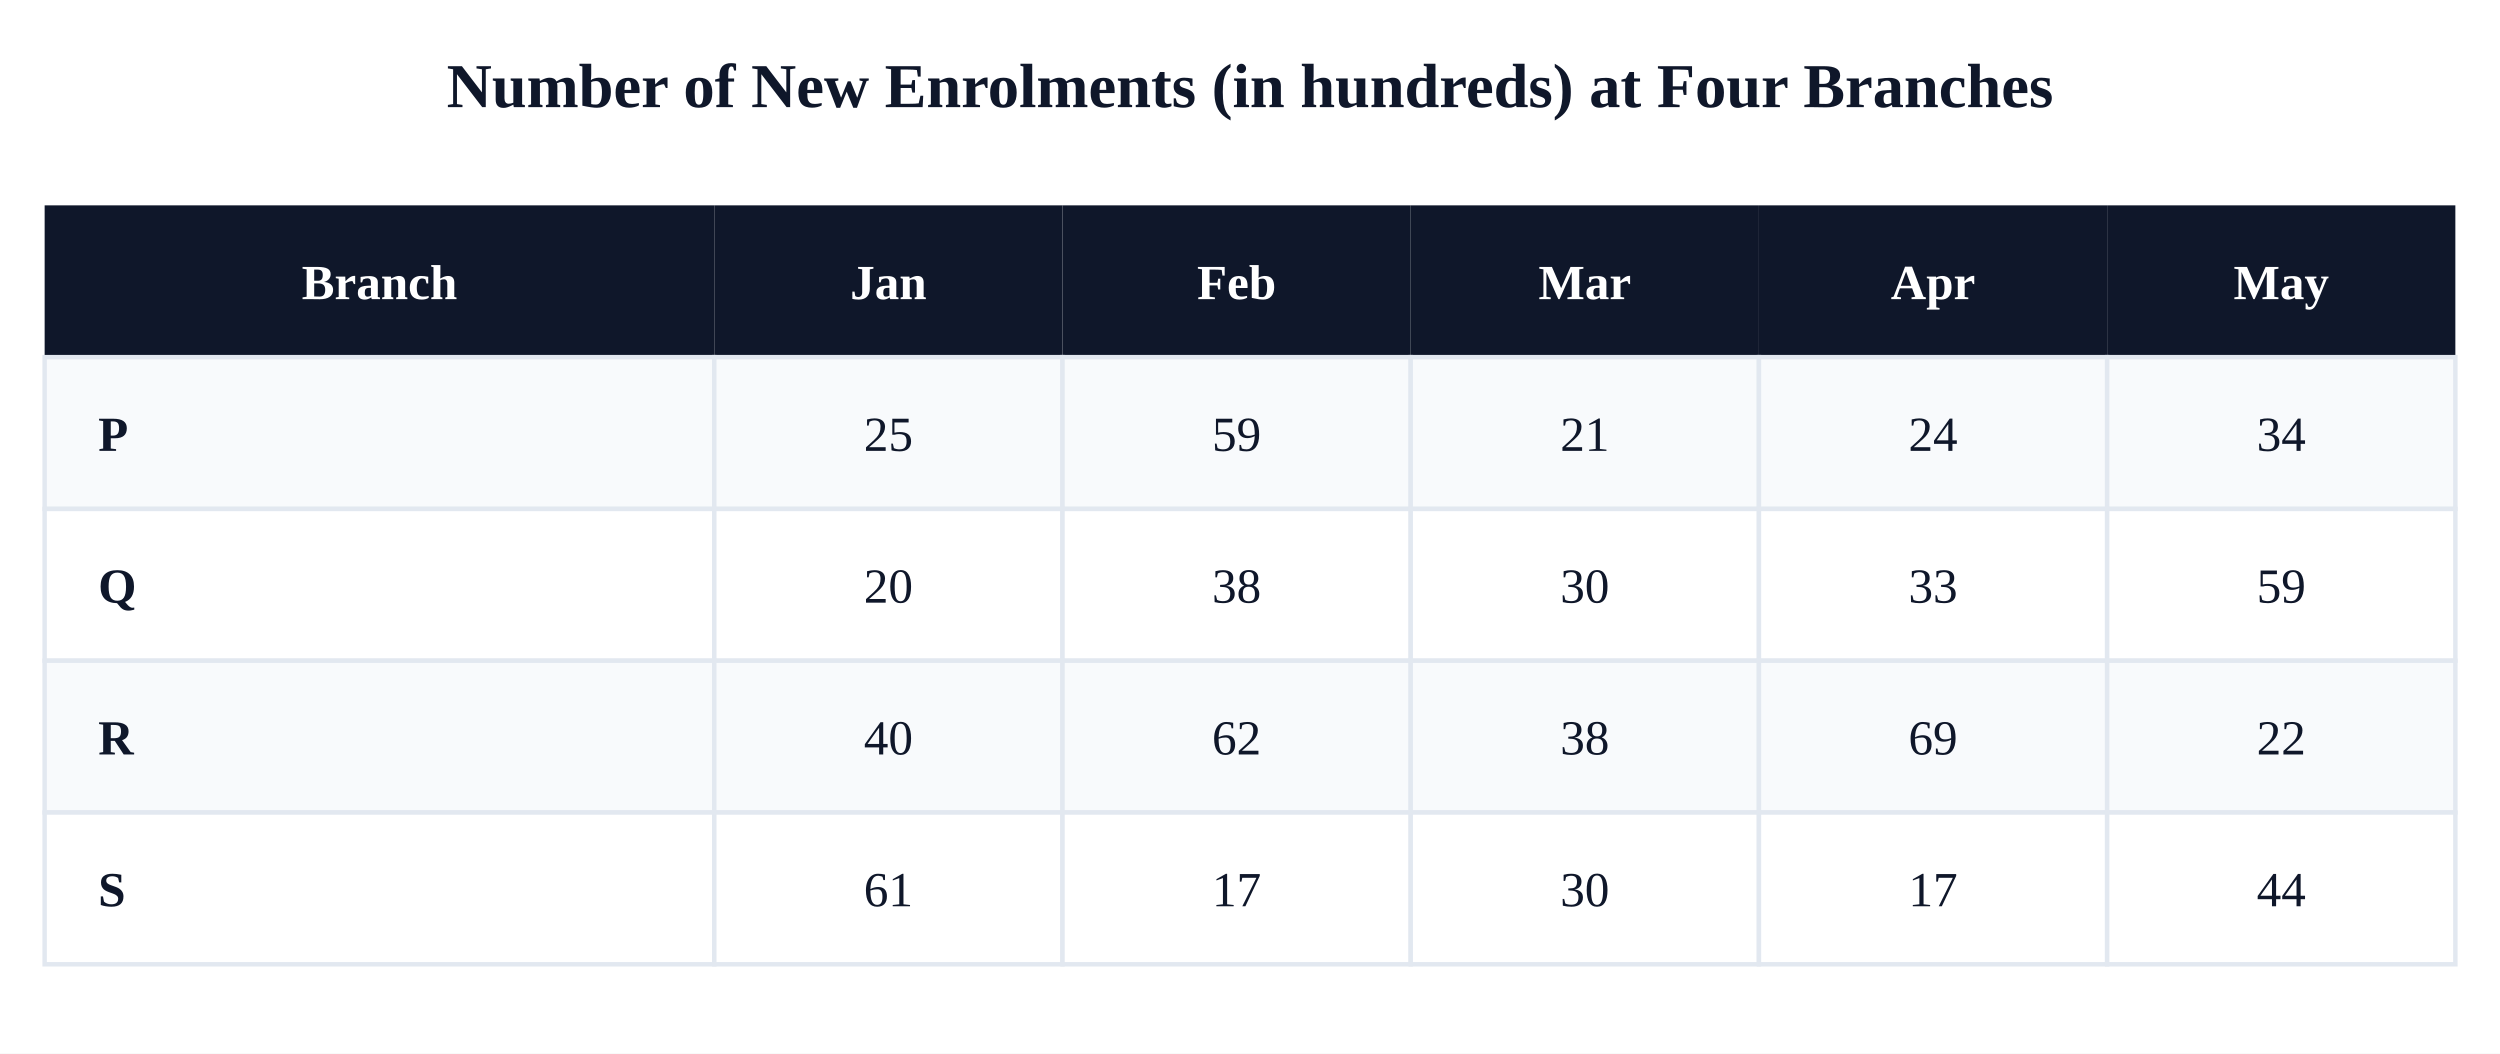
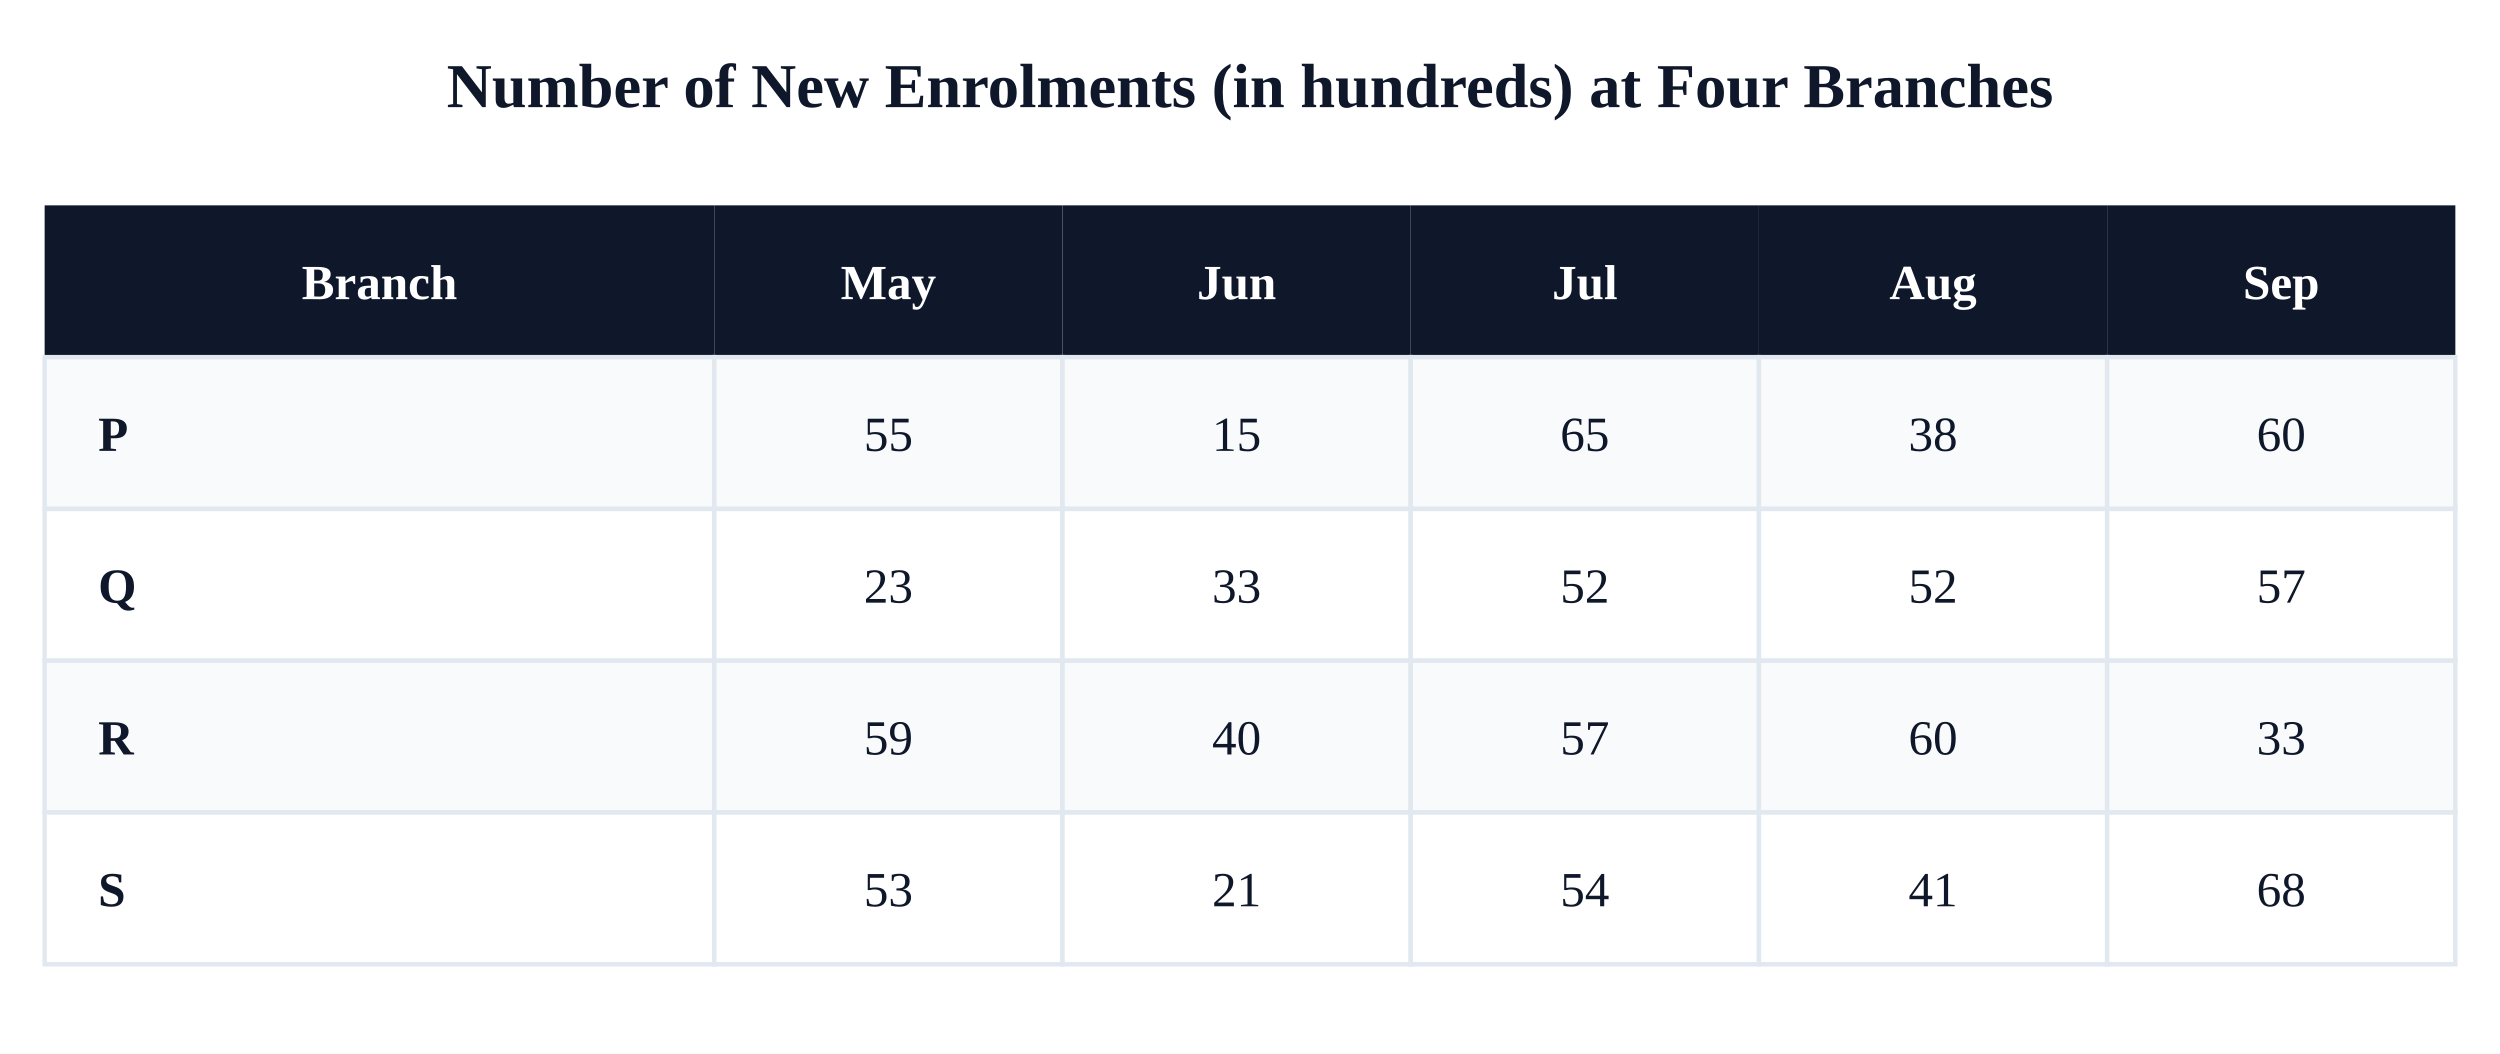
<svg xmlns="http://www.w3.org/2000/svg" viewBox="0 0 560 236">
  <rect width="560" height="236" fill="#ffffff" />
  <text x="280" y="24" font-size="14" text-anchor="middle" fill="#0f172a" font-weight="700">Number of New Enrolments (in hundreds) at Four Branches</text>
  <rect x="10" y="46" width="150" height="34" fill="#0f172a" />
  <text x="85" y="67" font-size="11" text-anchor="middle" fill="#fff" font-weight="700">Branch</text>
  <rect x="160" y="46" width="78" height="34" fill="#0f172a" />
-   <text x="199" y="67" font-size="11" text-anchor="middle" fill="#fff" font-weight="700">Jan</text>
+   <text x="199" y="67" font-size="11" text-anchor="middle" fill="#fff" font-weight="700">May</text>
  <rect x="238" y="46" width="78" height="34" fill="#0f172a" />
-   <text x="277" y="67" font-size="11" text-anchor="middle" fill="#fff" font-weight="700">Feb</text>
+   <text x="277" y="67" font-size="11" text-anchor="middle" fill="#fff" font-weight="700">Jun</text>
  <rect x="316" y="46" width="78" height="34" fill="#0f172a" />
-   <text x="355" y="67" font-size="11" text-anchor="middle" fill="#fff" font-weight="700">Mar</text>
+   <text x="355" y="67" font-size="11" text-anchor="middle" fill="#fff" font-weight="700">Jul</text>
  <rect x="394" y="46" width="78" height="34" fill="#0f172a" />
-   <text x="433" y="67" font-size="11" text-anchor="middle" fill="#fff" font-weight="700">Apr</text>
+   <text x="433" y="67" font-size="11" text-anchor="middle" fill="#fff" font-weight="700">Aug</text>
  <rect x="472" y="46" width="78" height="34" fill="#0f172a" />
-   <text x="511" y="67" font-size="11" text-anchor="middle" fill="#fff" font-weight="700">May</text>
+   <text x="511" y="67" font-size="11" text-anchor="middle" fill="#fff" font-weight="700">Sep</text>
  <rect x="10" y="80" width="150" height="34" fill="#f8fafc" stroke="#e2e8f0" />
  <text x="22" y="101" font-size="11" text-anchor="start" fill="#0f172a" font-weight="600">P</text>
  <rect x="160" y="80" width="78" height="34" fill="#f8fafc" stroke="#e2e8f0" />
-   <text x="199" y="101" font-size="11" text-anchor="middle" fill="#0f172a">25</text>
+   <text x="199" y="101" font-size="11" text-anchor="middle" fill="#0f172a">55</text>
  <rect x="238" y="80" width="78" height="34" fill="#f8fafc" stroke="#e2e8f0" />
-   <text x="277" y="101" font-size="11" text-anchor="middle" fill="#0f172a">59</text>
+   <text x="277" y="101" font-size="11" text-anchor="middle" fill="#0f172a">15</text>
  <rect x="316" y="80" width="78" height="34" fill="#f8fafc" stroke="#e2e8f0" />
-   <text x="355" y="101" font-size="11" text-anchor="middle" fill="#0f172a">21</text>
+   <text x="355" y="101" font-size="11" text-anchor="middle" fill="#0f172a">65</text>
  <rect x="394" y="80" width="78" height="34" fill="#f8fafc" stroke="#e2e8f0" />
-   <text x="433" y="101" font-size="11" text-anchor="middle" fill="#0f172a">24</text>
+   <text x="433" y="101" font-size="11" text-anchor="middle" fill="#0f172a">38</text>
  <rect x="472" y="80" width="78" height="34" fill="#f8fafc" stroke="#e2e8f0" />
-   <text x="511" y="101" font-size="11" text-anchor="middle" fill="#0f172a">34</text>
+   <text x="511" y="101" font-size="11" text-anchor="middle" fill="#0f172a">60</text>
  <rect x="10" y="114" width="150" height="34" fill="#ffffff" stroke="#e2e8f0" />
  <text x="22" y="135" font-size="11" text-anchor="start" fill="#0f172a" font-weight="600">Q</text>
  <rect x="160" y="114" width="78" height="34" fill="#ffffff" stroke="#e2e8f0" />
-   <text x="199" y="135" font-size="11" text-anchor="middle" fill="#0f172a">20</text>
+   <text x="199" y="135" font-size="11" text-anchor="middle" fill="#0f172a">23</text>
  <rect x="238" y="114" width="78" height="34" fill="#ffffff" stroke="#e2e8f0" />
-   <text x="277" y="135" font-size="11" text-anchor="middle" fill="#0f172a">38</text>
+   <text x="277" y="135" font-size="11" text-anchor="middle" fill="#0f172a">33</text>
  <rect x="316" y="114" width="78" height="34" fill="#ffffff" stroke="#e2e8f0" />
-   <text x="355" y="135" font-size="11" text-anchor="middle" fill="#0f172a">30</text>
+   <text x="355" y="135" font-size="11" text-anchor="middle" fill="#0f172a">52</text>
  <rect x="394" y="114" width="78" height="34" fill="#ffffff" stroke="#e2e8f0" />
-   <text x="433" y="135" font-size="11" text-anchor="middle" fill="#0f172a">33</text>
+   <text x="433" y="135" font-size="11" text-anchor="middle" fill="#0f172a">52</text>
  <rect x="472" y="114" width="78" height="34" fill="#ffffff" stroke="#e2e8f0" />
-   <text x="511" y="135" font-size="11" text-anchor="middle" fill="#0f172a">59</text>
+   <text x="511" y="135" font-size="11" text-anchor="middle" fill="#0f172a">57</text>
  <rect x="10" y="148" width="150" height="34" fill="#f8fafc" stroke="#e2e8f0" />
  <text x="22" y="169" font-size="11" text-anchor="start" fill="#0f172a" font-weight="600">R</text>
  <rect x="160" y="148" width="78" height="34" fill="#f8fafc" stroke="#e2e8f0" />
-   <text x="199" y="169" font-size="11" text-anchor="middle" fill="#0f172a">40</text>
+   <text x="199" y="169" font-size="11" text-anchor="middle" fill="#0f172a">59</text>
  <rect x="238" y="148" width="78" height="34" fill="#f8fafc" stroke="#e2e8f0" />
-   <text x="277" y="169" font-size="11" text-anchor="middle" fill="#0f172a">62</text>
+   <text x="277" y="169" font-size="11" text-anchor="middle" fill="#0f172a">40</text>
  <rect x="316" y="148" width="78" height="34" fill="#f8fafc" stroke="#e2e8f0" />
-   <text x="355" y="169" font-size="11" text-anchor="middle" fill="#0f172a">38</text>
+   <text x="355" y="169" font-size="11" text-anchor="middle" fill="#0f172a">57</text>
  <rect x="394" y="148" width="78" height="34" fill="#f8fafc" stroke="#e2e8f0" />
-   <text x="433" y="169" font-size="11" text-anchor="middle" fill="#0f172a">69</text>
+   <text x="433" y="169" font-size="11" text-anchor="middle" fill="#0f172a">60</text>
  <rect x="472" y="148" width="78" height="34" fill="#f8fafc" stroke="#e2e8f0" />
-   <text x="511" y="169" font-size="11" text-anchor="middle" fill="#0f172a">22</text>
+   <text x="511" y="169" font-size="11" text-anchor="middle" fill="#0f172a">33</text>
  <rect x="10" y="182" width="150" height="34" fill="#ffffff" stroke="#e2e8f0" />
  <text x="22" y="203" font-size="11" text-anchor="start" fill="#0f172a" font-weight="600">S</text>
  <rect x="160" y="182" width="78" height="34" fill="#ffffff" stroke="#e2e8f0" />
-   <text x="199" y="203" font-size="11" text-anchor="middle" fill="#0f172a">61</text>
+   <text x="199" y="203" font-size="11" text-anchor="middle" fill="#0f172a">53</text>
  <rect x="238" y="182" width="78" height="34" fill="#ffffff" stroke="#e2e8f0" />
-   <text x="277" y="203" font-size="11" text-anchor="middle" fill="#0f172a">17</text>
+   <text x="277" y="203" font-size="11" text-anchor="middle" fill="#0f172a">21</text>
  <rect x="316" y="182" width="78" height="34" fill="#ffffff" stroke="#e2e8f0" />
-   <text x="355" y="203" font-size="11" text-anchor="middle" fill="#0f172a">30</text>
+   <text x="355" y="203" font-size="11" text-anchor="middle" fill="#0f172a">54</text>
  <rect x="394" y="182" width="78" height="34" fill="#ffffff" stroke="#e2e8f0" />
-   <text x="433" y="203" font-size="11" text-anchor="middle" fill="#0f172a">17</text>
+   <text x="433" y="203" font-size="11" text-anchor="middle" fill="#0f172a">41</text>
  <rect x="472" y="182" width="78" height="34" fill="#ffffff" stroke="#e2e8f0" />
-   <text x="511" y="203" font-size="11" text-anchor="middle" fill="#0f172a">44</text>
+   <text x="511" y="203" font-size="11" text-anchor="middle" fill="#0f172a">68</text>
</svg>
